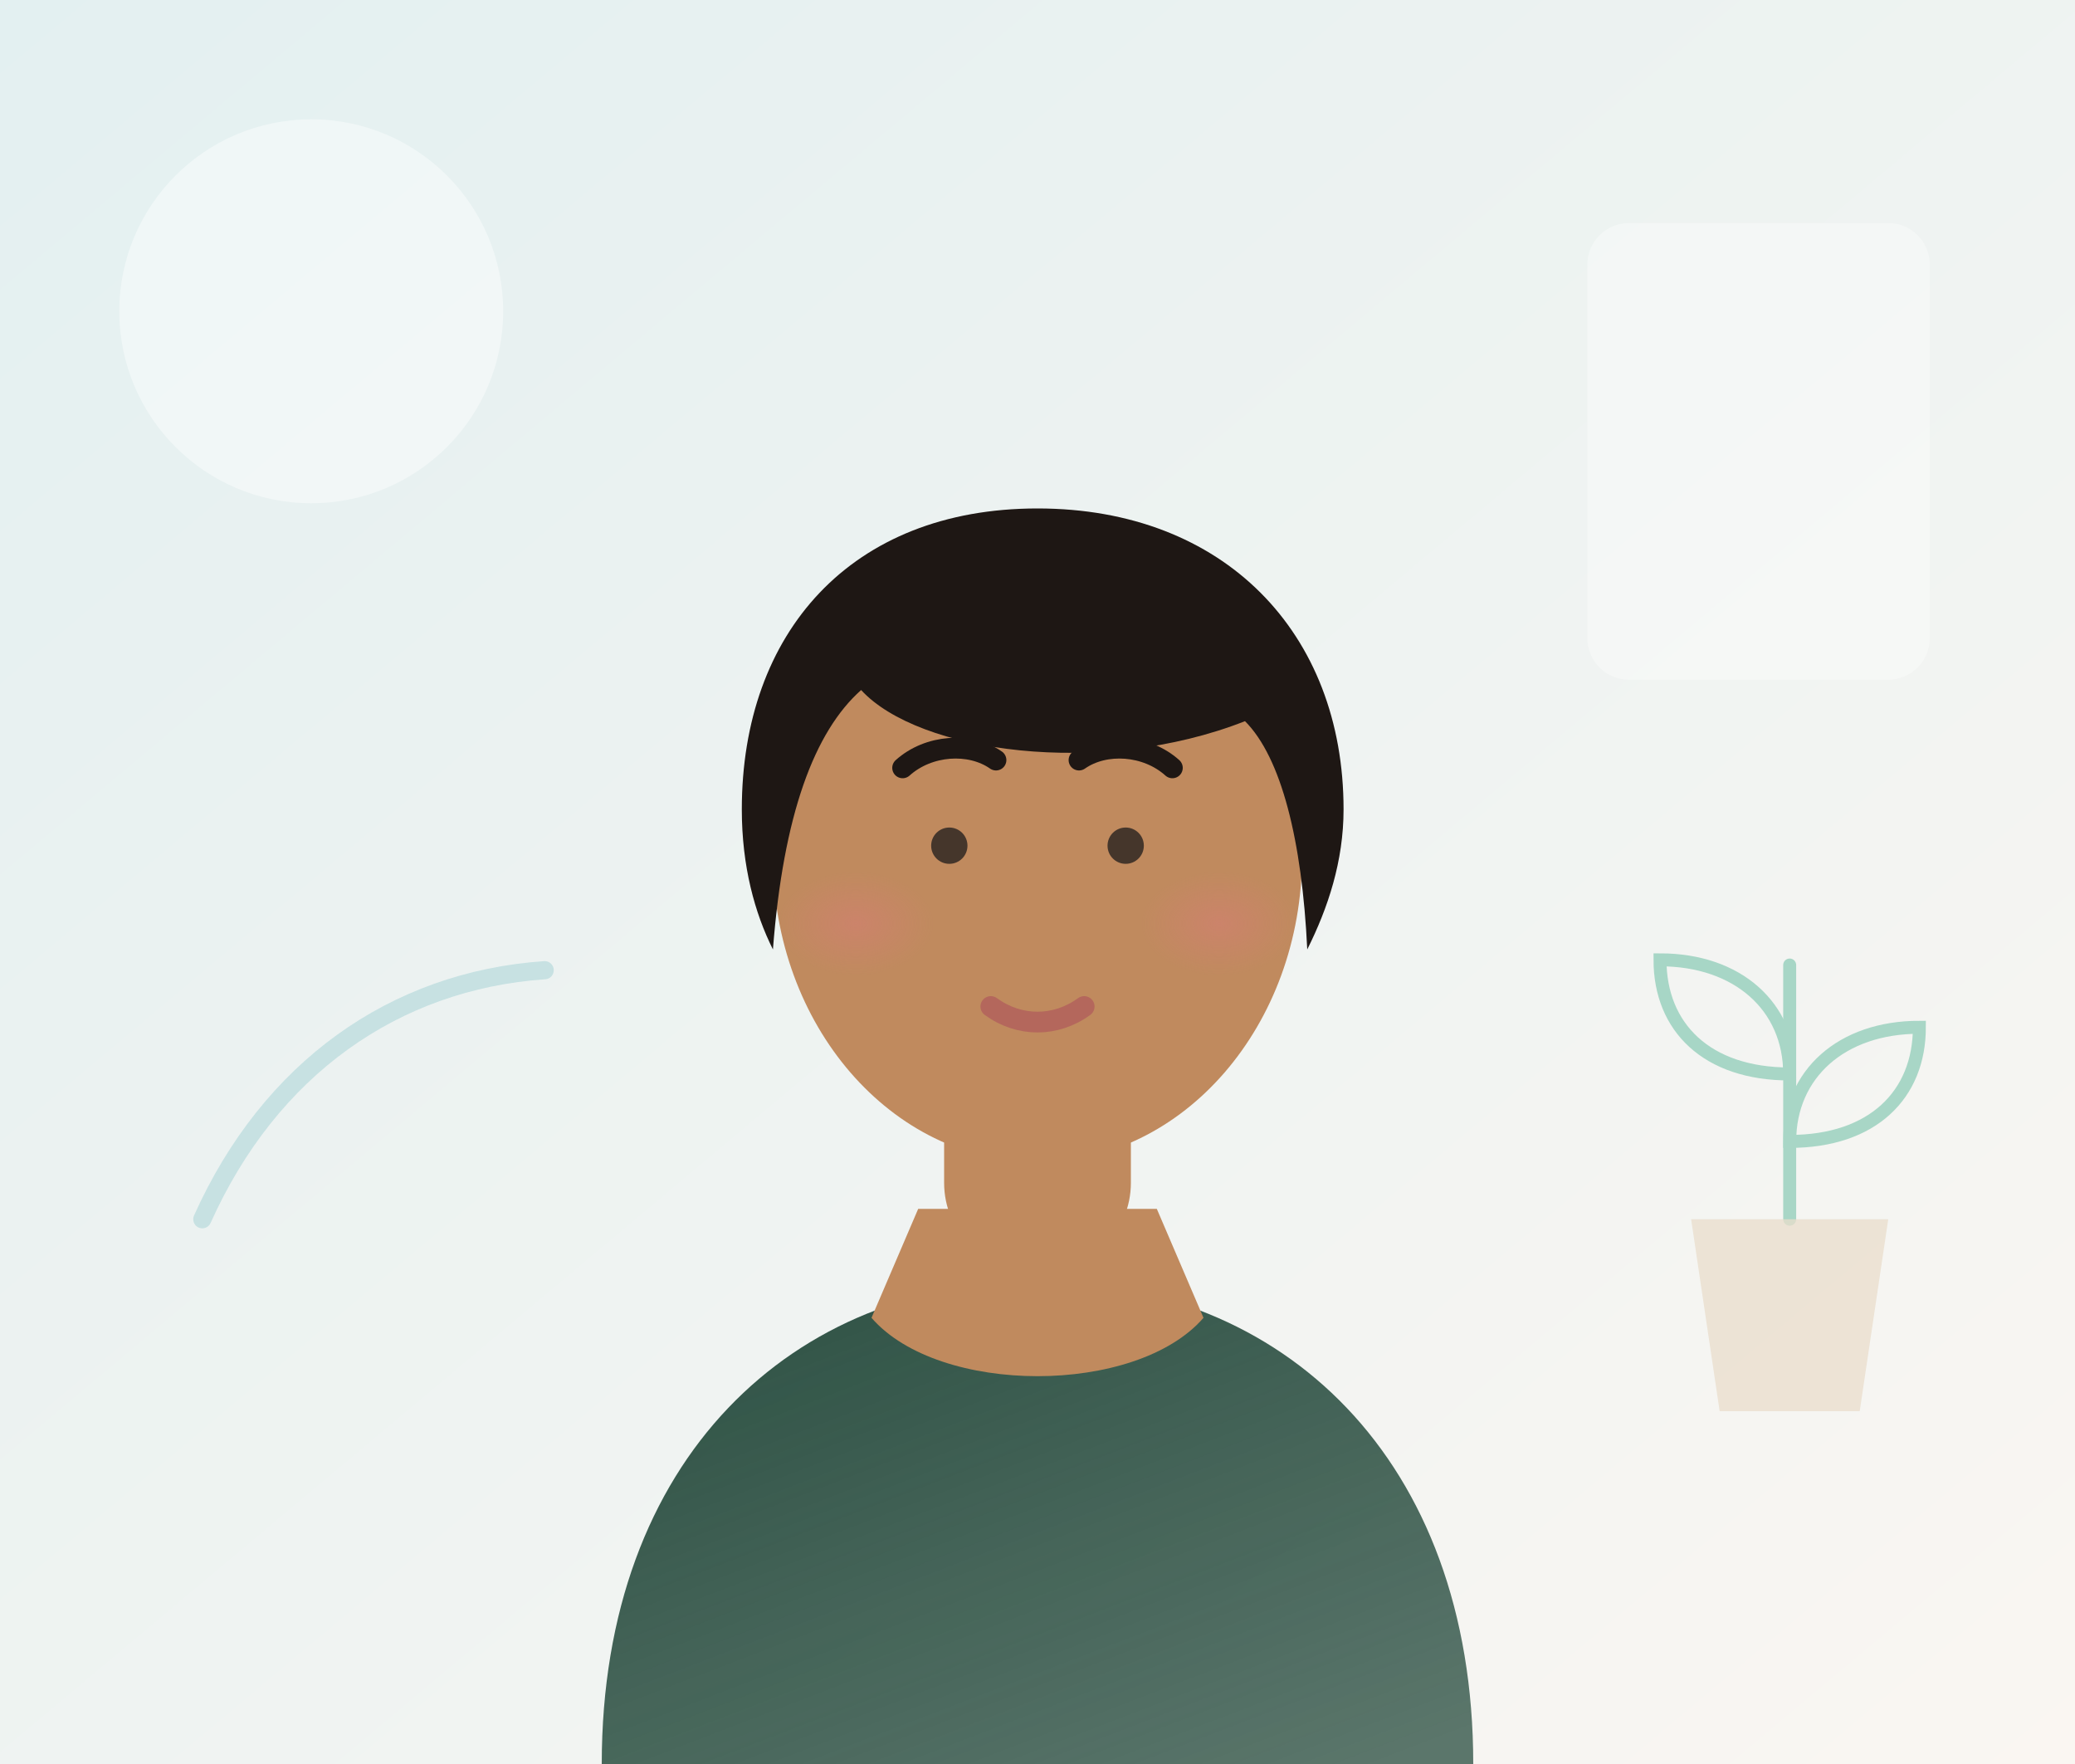
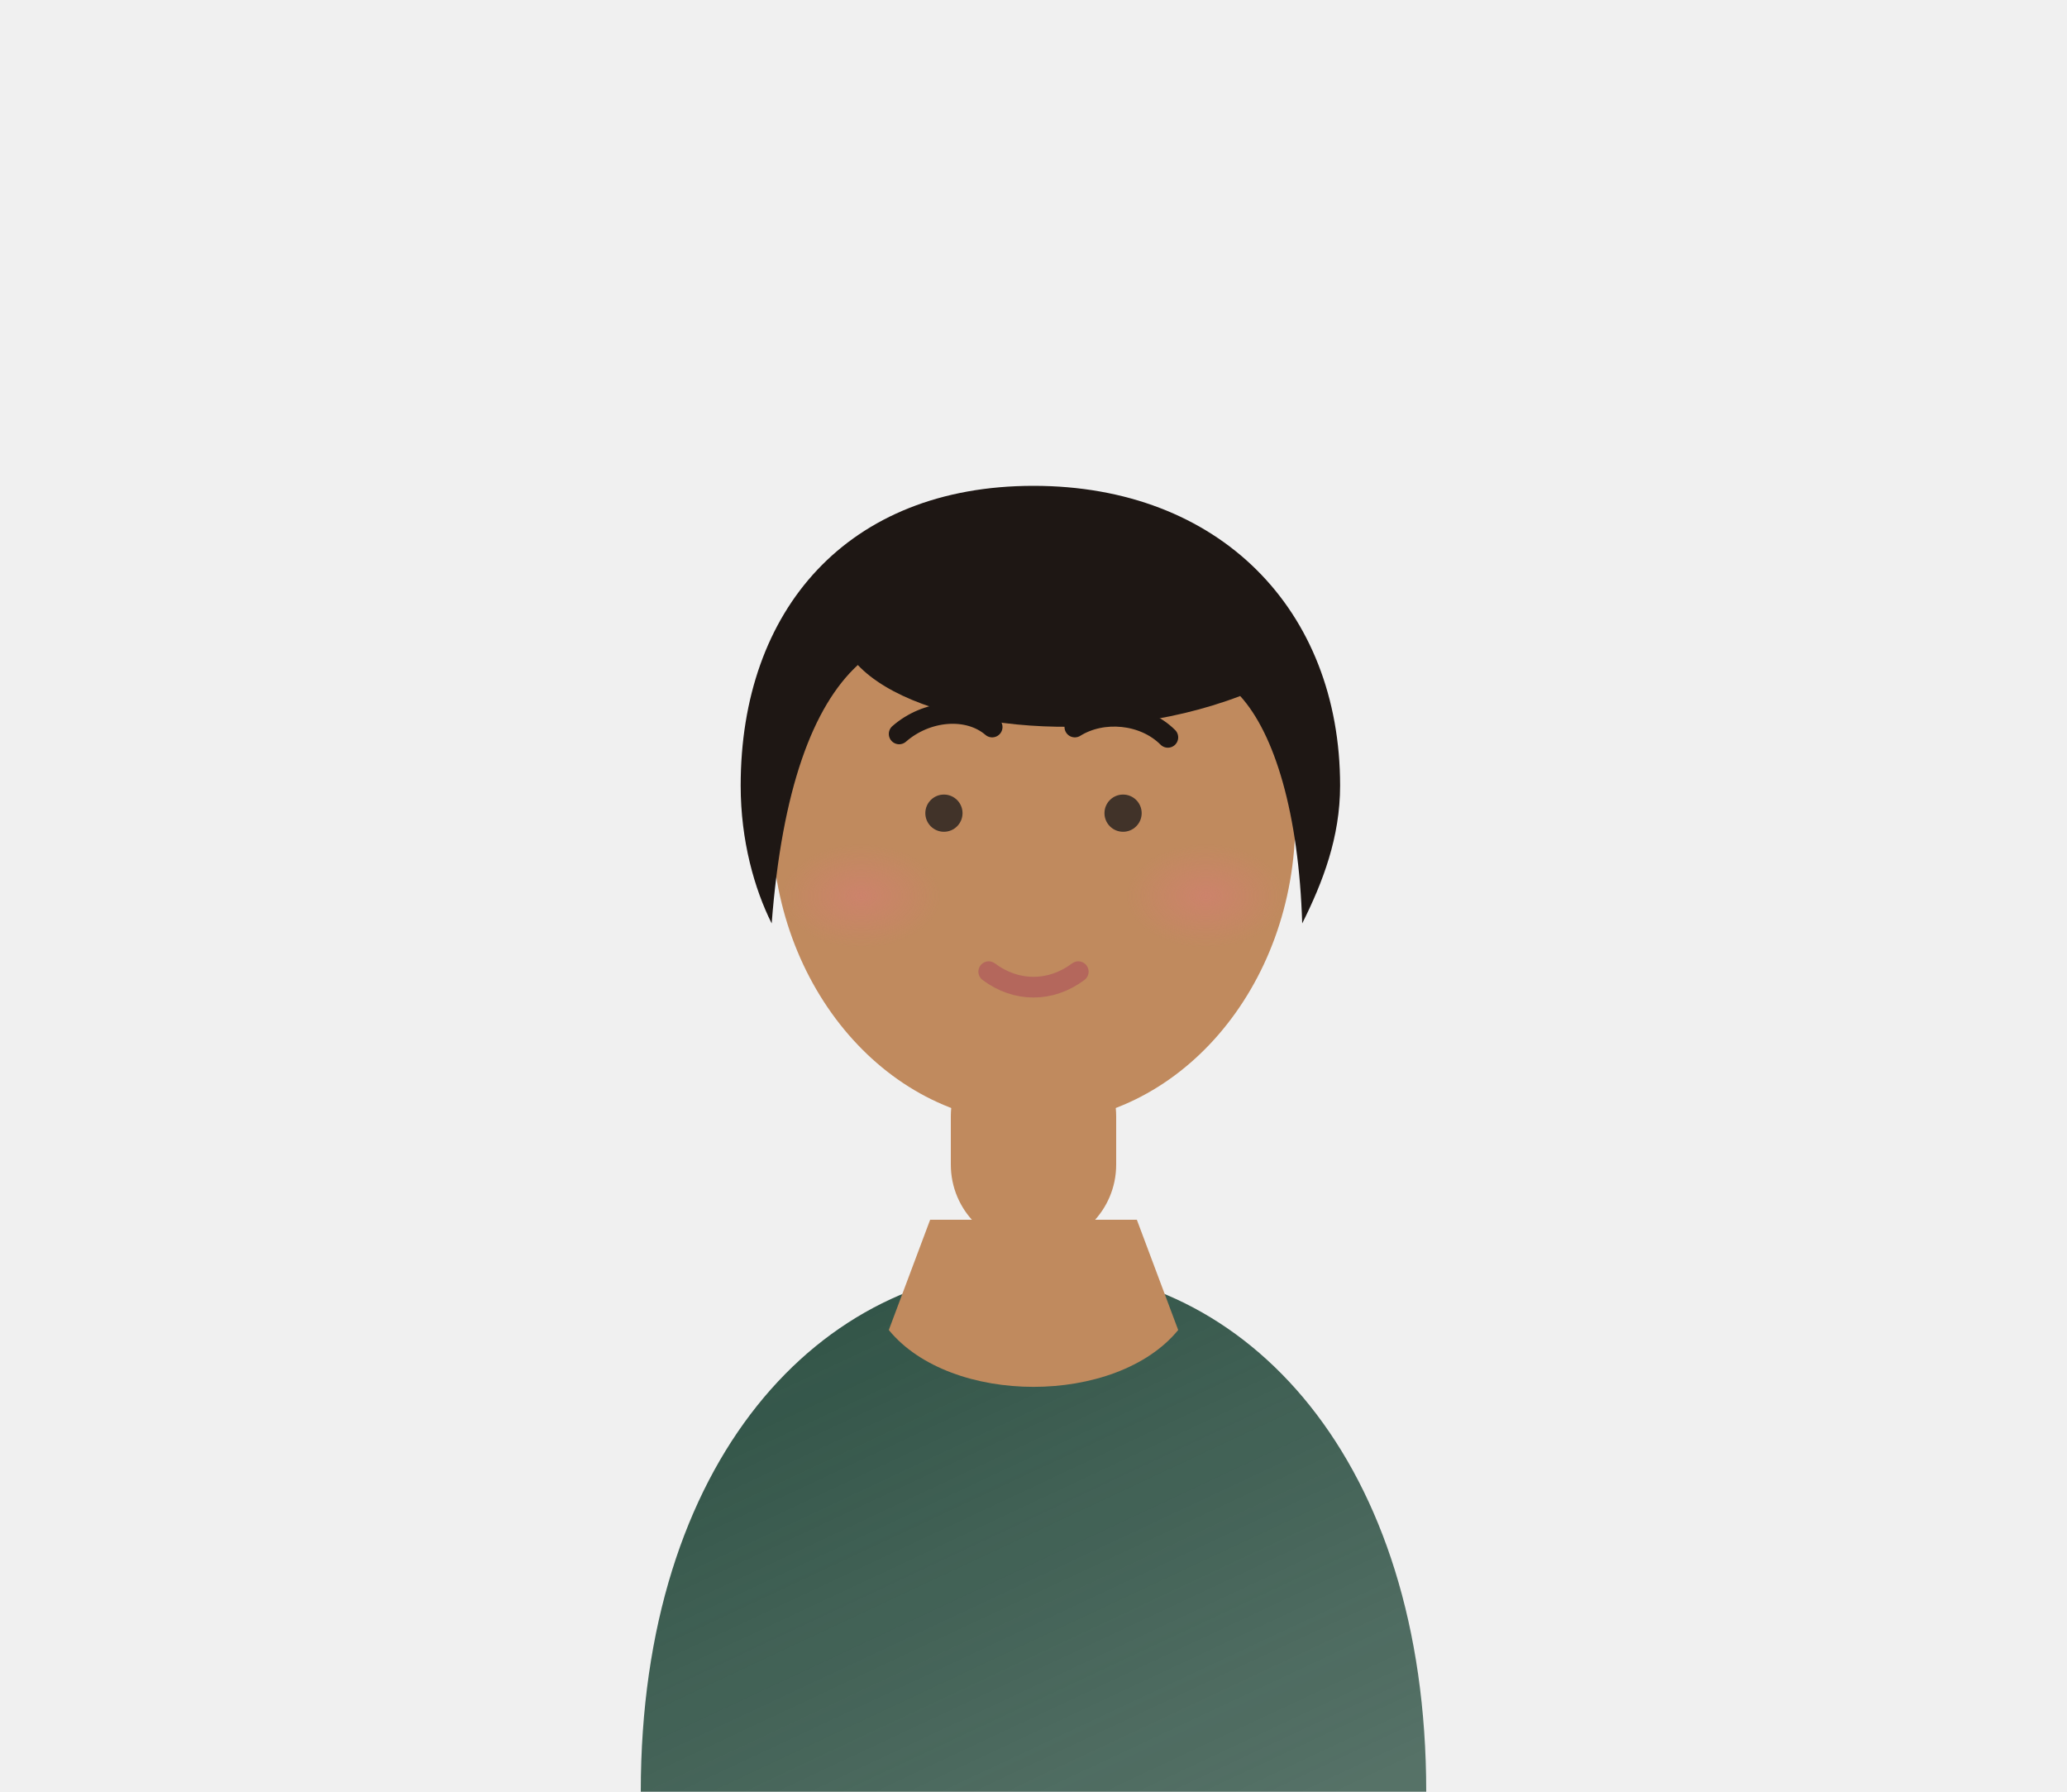
- <svg xmlns="http://www.w3.org/2000/svg" viewBox="0 0 800 680" width="800" height="680" role="img" aria-label="Portrait placeholder">
+ <svg xmlns="http://www.w3.org/2000/svg" viewBox="0 0 600 520" width="600" height="520" role="img" aria-label="Portrait placeholder">
  <defs>
-     <linearGradient id="bg" x1="0" y1="0" x2="1" y2="1">
-       <stop offset="0%" stop-color="#E3F0F1" />
-       <stop offset="100%" stop-color="#FAF6F2" />
-     </linearGradient>
    <linearGradient id="cloth" x1="0.2" y1="0" x2="0.9" y2="1">
      <stop offset="0%" stop-color="#2F5245" />
-       <stop offset="100%" stop-color="#2F5245" stop-opacity="0.78" />
+       <stop offset="100%" stop-color="#2F5245" stop-opacity="0.8" />
    </linearGradient>
    <radialGradient id="cheek" cx="0.5" cy="0.5" r="0.5">
-       <stop offset="0%" stop-color="#E9728A" stop-opacity="0.28" />
+       <stop offset="0%" stop-color="#E9728A" stop-opacity="0.3" />
      <stop offset="100%" stop-color="#E9728A" stop-opacity="0" />
    </radialGradient>
  </defs>
-   <rect width="800" height="680" fill="url(#bg)" />
-   <circle cx="120" cy="120" r="74" fill="#FFFFFF" opacity="0.42" />
-   <rect x="612" y="86" width="132" height="176" rx="16" fill="#FFFFFF" opacity="0.34" />
-   <path d="M78 470c26-58 74-92 132-96" stroke="#53ABB3" stroke-opacity="0.24" stroke-width="7" fill="none" stroke-linecap="round" />
-   <g opacity="0.5" stroke="#5CB89A" stroke-width="5" fill="none" stroke-linecap="round">
-     <path d="M690 470V372" />
-     <path d="M690 414c-32 0-50-18-50-44 30 0 50 18 50 44Z" />
-     <path d="M690 440c32 0 50-18 50-44-30 0-50 18-50 44Z" />
-   </g>
-   <path d="M652 470h76l-11 74h-54Z" fill="#E9DDCB" opacity="0.75" />
-   <path d="M232 680c0-118 74-186 168-186s168 68 168 186Z" fill="url(#cloth)" />
-   <path d="M336 508c26 30 102 30 128 0l-18-42H354Z" fill="#C08A5E" />
-   <rect x="364" y="404" width="72" height="86" rx="34" fill="#C08A5E" />
-   <ellipse cx="400" cy="330" rx="102" ry="118" fill="#C08A5E" />
-   <path d="M400 196c-72 0-114 48-114 116 0 22 5 40 12 54 4-52 16-84 34-100 22 24 92 34 148 12 14 14 22 46 24 88 8-16 14-34 14-54 0-68-46-116-118-116Z" fill="#1E1714" />
-   <circle cx="366" cy="326" r="7" fill="#2A2320" opacity="0.82" />
-   <circle cx="434" cy="326" r="7" fill="#2A2320" opacity="0.82" />
-   <path d="M348 296c10-9 26-10 36-3M416 293c10-7 26-6 36 3" stroke="#1E1714" stroke-width="8" fill="none" stroke-linecap="round" />
-   <path d="M382 388c11 8 25 8 36 0" stroke="#B4675C" stroke-width="8" fill="none" stroke-linecap="round" />
-   <ellipse cx="330" cy="356" rx="30" ry="20" fill="url(#cheek)" />
-   <ellipse cx="470" cy="356" rx="30" ry="20" fill="url(#cheek)" />
+   <path d="M186 520c0-96 52-152 114-152s114 56 114 152Z" fill="url(#cloth)" />
+   <path d="M258 386c18 22 66 22 84 0l-12-32h-60Z" fill="#C08A5E" />
+   <rect x="276" y="300" width="48" height="62" rx="24" fill="#C08A5E" />
+   <ellipse cx="300" cy="238" rx="76" ry="88" fill="#C08A5E" />
+   <path d="M300 141c-54 0-85 36-85 87 0 16 4 30 9 40 3-39 12-63 25-75 17 18 69 25 111 9 10 11 17 34 18 66 6-12 11-25 11-40 0-51-35-87-89-87Z" fill="#1E1714" />
+   <circle cx="274" cy="236" r="5.4" fill="#2A2320" opacity="0.85" />
+   <circle cx="326" cy="236" r="5.4" fill="#2A2320" opacity="0.85" />
+   <path d="M261 213c8-7 20-8 27-2M312 211c8-5 20-4 27 3" stroke="#1E1714" stroke-width="6" fill="none" stroke-linecap="round" />
+   <path d="M287 282c8 6 18 6 26 0" stroke="#B4675C" stroke-width="6" fill="none" stroke-linecap="round" />
+   <ellipse cx="250" cy="260" rx="23" ry="15" fill="url(#cheek)" />
+   <ellipse cx="350" cy="260" rx="23" ry="15" fill="url(#cheek)" />
</svg>
